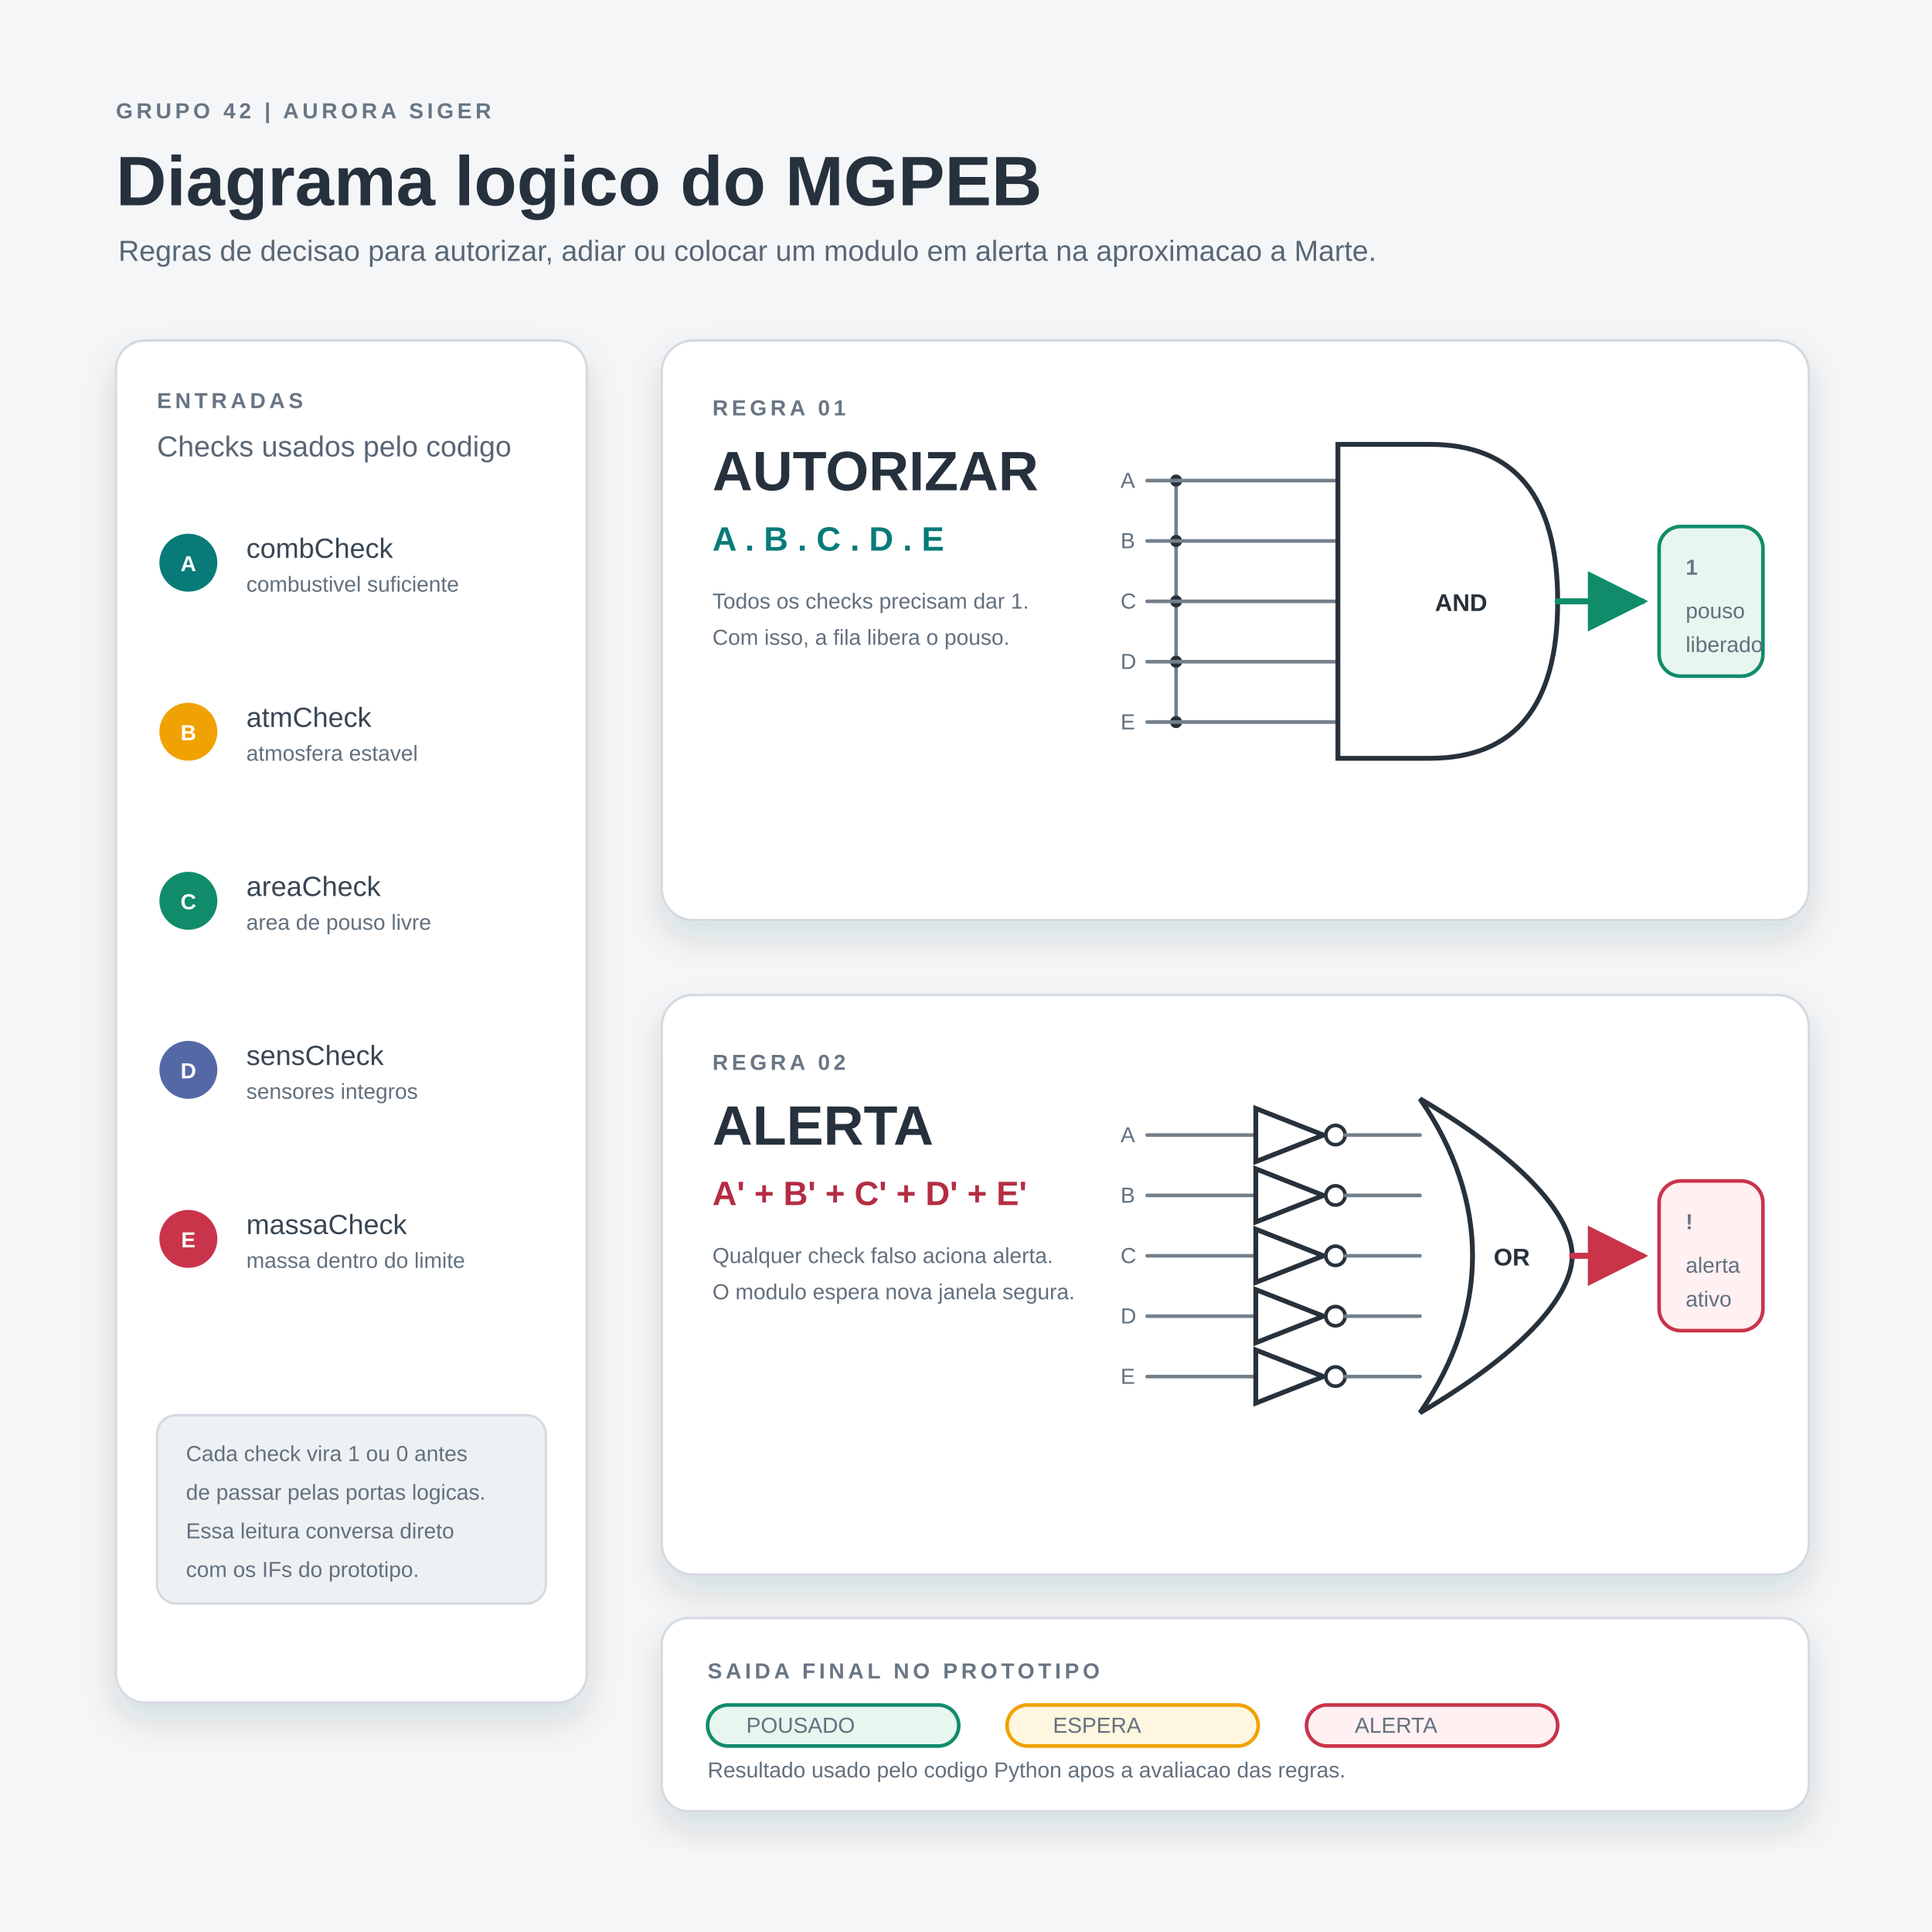
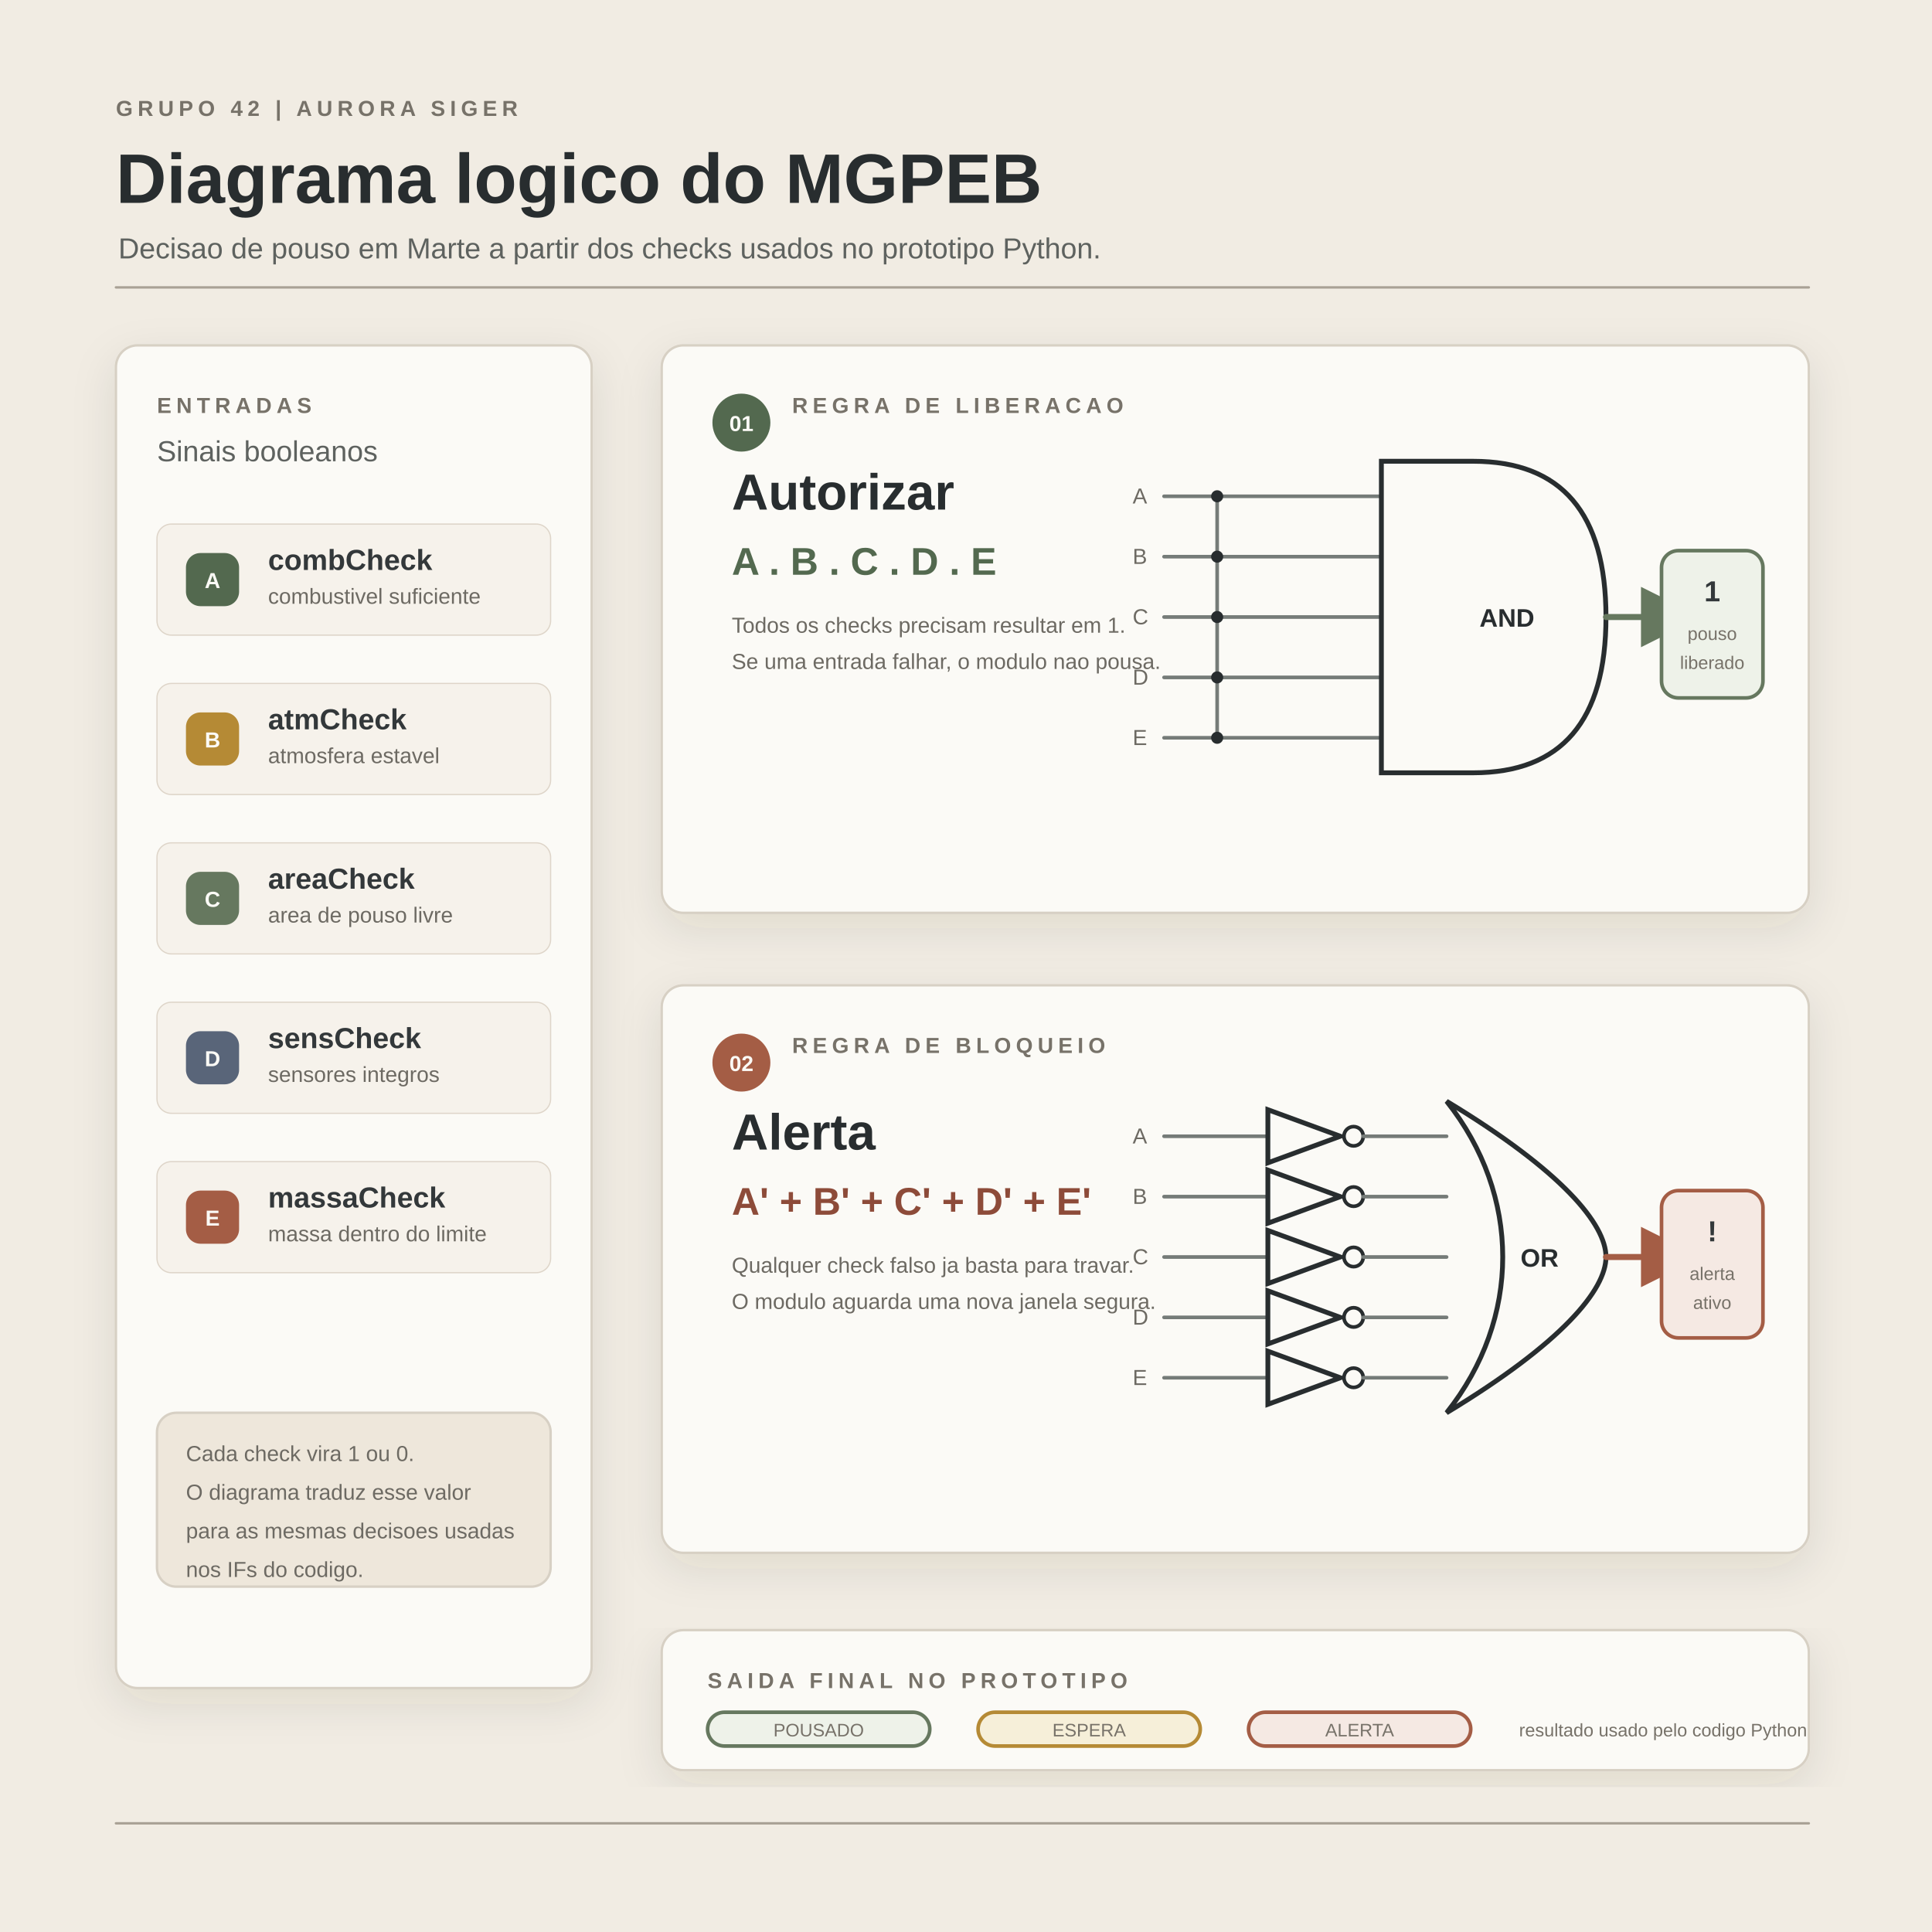
<svg xmlns="http://www.w3.org/2000/svg" width="1600" height="1600" viewBox="0 0 1600 1600">
  <defs>
-     <filter id="softShadow" x="-20%" y="-20%" width="140%" height="140%">
-       <feDropShadow dx="0" dy="14" stdDeviation="14" flood-color="#1f2933" flood-opacity="0.13" />
+     <filter id="paperShadow" x="-12%" y="-12%" width="124%" height="124%">
+       <feDropShadow dx="0" dy="12" stdDeviation="18" flood-color="#312d27" flood-opacity="0.10" />
    </filter>
-     <marker id="arrowGreen" markerWidth="12" markerHeight="12" refX="10" refY="6" orient="auto">
-       <path d="M 1 1 L 11 6 L 1 11 Z" fill="#118c6b" />
+     <marker id="arrowSage" markerWidth="12" markerHeight="12" refX="10" refY="6" orient="auto">
+       <path d="M 1 1 L 11 6 L 1 11 Z" fill="#66785f" />
    </marker>
-     <marker id="arrowRed" markerWidth="12" markerHeight="12" refX="10" refY="6" orient="auto">
-       <path d="M 1 1 L 11 6 L 1 11 Z" fill="#c9344b" />
+     <marker id="arrowClay" markerWidth="12" markerHeight="12" refX="10" refY="6" orient="auto">
+       <path d="M 1 1 L 11 6 L 1 11 Z" fill="#a45d45" />
    </marker>
    <style>
-       .bg { fill: #f4f6f8; }
-       .panel { fill: #ffffff; stroke: #d4dae0; stroke-width: 2; filter: url(#softShadow); }
-       .mutedPanel { fill: #edf1f4; stroke: #d4dae0; stroke-width: 2; }
-       .title { font-family: Arial, Helvetica, sans-serif; font-size: 58px; font-weight: 800; fill: #26313d; }
-       .subtitle { font-family: Arial, Helvetica, sans-serif; font-size: 24px; fill: #586775; }
-       .section { font-family: Arial, Helvetica, sans-serif; font-size: 18px; font-weight: 800; letter-spacing: 3px; fill: #687684; }
-       .ruleTitle { font-family: Arial, Helvetica, sans-serif; font-size: 46px; font-weight: 800; fill: #26313d; }
-       .label { font-family: Arial, Helvetica, sans-serif; font-size: 23px; fill: #394653; }
-       .small { font-family: Arial, Helvetica, sans-serif; font-size: 18px; fill: #62707d; }
-       .formula { font-family: Arial, Helvetica, sans-serif; font-size: 28px; font-weight: 800; fill: #087b79; }
-       .formulaRed { font-family: Arial, Helvetica, sans-serif; font-size: 28px; font-weight: 800; fill: #b42d43; }
-       .pillText { font-family: Arial, Helvetica, sans-serif; font-size: 18px; font-weight: 800; fill: #ffffff; }
-       .gateText { font-family: Arial, Helvetica, sans-serif; font-size: 20px; font-weight: 800; fill: #27313b; }
-       .bus { stroke: #73808c; stroke-width: 3; fill: none; stroke-linecap: round; }
-       .line { stroke: #73808c; stroke-width: 3; fill: none; stroke-linecap: round; stroke-linejoin: round; }
-       .greenLine { stroke: #118c6b; stroke-width: 5; fill: none; stroke-linecap: round; marker-end: url(#arrowGreen); }
-       .redLine { stroke: #c9344b; stroke-width: 5; fill: none; stroke-linecap: round; marker-end: url(#arrowRed); }
-       .gate { fill: #ffffff; stroke: #27313b; stroke-width: 4; }
-       .notDot { fill: #ffffff; stroke: #27313b; stroke-width: 3; }
-       .greenBox { fill: #e8f6f0; stroke: #118c6b; stroke-width: 3; }
-       .redBox { fill: #fff0f2; stroke: #c9344b; stroke-width: 3; }
-       .amberBox { fill: #fff6df; stroke: #f0a202; stroke-width: 3; }
-       .node { fill: #27313b; }
+       .bg { fill: #f1ece3; }
+       .paper { fill: #fbfaf6; stroke: #d7d0c4; stroke-width: 2; filter: url(#paperShadow); }
+       .soft { fill: #eee7db; stroke: #d7d0c4; stroke-width: 2; }
+       .ink { fill: #282d2f; }
+       .muted { fill: #6d6a63; }
+       .small { font-family: "Avenir Next", "Helvetica Neue", Arial, sans-serif; font-size: 18px; fill: #6d6a63; }
+       .tiny { font-family: "Avenir Next", "Helvetica Neue", Arial, sans-serif; font-size: 15px; fill: #777269; }
+       .eyebrow { font-family: "Avenir Next", "Helvetica Neue", Arial, sans-serif; font-size: 18px; font-weight: 700; letter-spacing: 4px; fill: #777269; }
+       .title { font-family: "Avenir Next", "Helvetica Neue", Arial, sans-serif; font-size: 58px; font-weight: 800; fill: #282d2f; }
+       .subtitle { font-family: "Avenir Next", "Helvetica Neue", Arial, sans-serif; font-size: 24px; fill: #5e625f; }
+       .panelTitle { font-family: "Avenir Next", "Helvetica Neue", Arial, sans-serif; font-size: 42px; font-weight: 800; fill: #282d2f; }
+       .label { font-family: "Avenir Next", "Helvetica Neue", Arial, sans-serif; font-size: 24px; font-weight: 700; fill: #33383a; }
+       .formulaSage { font-family: "Avenir Next", "Helvetica Neue", Arial, sans-serif; font-size: 32px; font-weight: 800; fill: #53694f; }
+       .formulaClay { font-family: "Avenir Next", "Helvetica Neue", Arial, sans-serif; font-size: 32px; font-weight: 800; fill: #8d4b39; }
+       .chipText { font-family: "Avenir Next", "Helvetica Neue", Arial, sans-serif; font-size: 18px; font-weight: 800; fill: #fbfaf6; }
+       .gateText { font-family: "Avenir Next", "Helvetica Neue", Arial, sans-serif; font-size: 21px; font-weight: 800; fill: #282d2f; }
+       .ruleNum { font-family: "Avenir Next", "Helvetica Neue", Arial, sans-serif; font-size: 18px; font-weight: 800; fill: #fbfaf6; }
+       .wire { stroke: #757b78; stroke-width: 3; fill: none; stroke-linecap: round; stroke-linejoin: round; }
+       .wireSoft { stroke: #a9a195; stroke-width: 2; fill: none; stroke-linecap: round; stroke-linejoin: round; }
+       .sageWire { stroke: #66785f; stroke-width: 5; fill: none; stroke-linecap: round; marker-end: url(#arrowSage); }
+       .clayWire { stroke: #a45d45; stroke-width: 5; fill: none; stroke-linecap: round; marker-end: url(#arrowClay); }
+       .gate { fill: #fbfaf6; stroke: #282d2f; stroke-width: 4; }
+       .notDot { fill: #fbfaf6; stroke: #282d2f; stroke-width: 3; }
+       .node { fill: #282d2f; }
+       .sageBox { fill: #eef2e9; stroke: #66785f; stroke-width: 3; }
+       .clayBox { fill: #f5e9e3; stroke: #a45d45; stroke-width: 3; }
+       .amberBox { fill: #f6efd9; stroke: #b58a35; stroke-width: 3; }
    </style>
  </defs>
  <rect class="bg" width="1600" height="1600" />
-   <text class="section" x="96" y="98">GRUPO 42 | AURORA SIGER</text>
-   <text class="title" x="96" y="170">Diagrama logico do MGPEB</text>
-   <text class="subtitle" x="98" y="216">Regras de decisao para autorizar, adiar ou colocar um modulo em alerta na aproximacao a Marte.</text>
-   <g transform="translate(96 282)">
-     <rect class="panel" x="0" y="0" width="390" height="1128" rx="24" />
-     <text class="section" x="34" y="56">ENTRADAS</text>
-     <text class="subtitle" x="34" y="96">Checks usados pelo codigo</text>
-     <g transform="translate(36 160)">
-       <circle cx="24" cy="24" r="24" fill="#087b79" />
-       <text class="pillText" x="24" y="31" text-anchor="middle">A</text>
-       <text class="label" x="72" y="20">combCheck</text>
-       <text class="small" x="72" y="48">combustivel suficiente</text>
+   <path d="M 96 238 H 1498" class="wireSoft" />
+   <path d="M 96 1510 H 1498" class="wireSoft" />
+   <text class="eyebrow" x="96" y="96">GRUPO 42 | AURORA SIGER</text>
+   <text class="title" x="96" y="168">Diagrama logico do MGPEB</text>
+   <text class="subtitle" x="98" y="214">Decisao de pouso em Marte a partir dos checks usados no prototipo Python.</text>
+   <g transform="translate(96 286)">
+     <rect class="paper" x="0" y="0" width="394" height="1112" rx="18" />
+     <text class="eyebrow" x="34" y="56">ENTRADAS</text>
+     <text class="subtitle" x="34" y="96">Sinais booleanos</text>
+     <g transform="translate(34 148)">
+       <rect x="0" y="0" width="326" height="92" rx="12" fill="#f6f2eb" stroke="#ded5c9" />
+       <rect x="24" y="24" width="44" height="44" rx="12" fill="#53694f" />
+       <text class="chipText" x="46" y="53" text-anchor="middle">A</text>
+       <text class="label" x="92" y="38">combCheck</text>
+       <text class="small" x="92" y="66">combustivel suficiente</text>
    </g>
-     <g transform="translate(36 300)">
-       <circle cx="24" cy="24" r="24" fill="#f0a202" />
-       <text class="pillText" x="24" y="31" text-anchor="middle">B</text>
-       <text class="label" x="72" y="20">atmCheck</text>
-       <text class="small" x="72" y="48">atmosfera estavel</text>
+     <g transform="translate(34 280)">
+       <rect x="0" y="0" width="326" height="92" rx="12" fill="#f6f2eb" stroke="#ded5c9" />
+       <rect x="24" y="24" width="44" height="44" rx="12" fill="#b58a35" />
+       <text class="chipText" x="46" y="53" text-anchor="middle">B</text>
+       <text class="label" x="92" y="38">atmCheck</text>
+       <text class="small" x="92" y="66">atmosfera estavel</text>
    </g>
-     <g transform="translate(36 440)">
-       <circle cx="24" cy="24" r="24" fill="#118c6b" />
-       <text class="pillText" x="24" y="31" text-anchor="middle">C</text>
-       <text class="label" x="72" y="20">areaCheck</text>
-       <text class="small" x="72" y="48">area de pouso livre</text>
+     <g transform="translate(34 412)">
+       <rect x="0" y="0" width="326" height="92" rx="12" fill="#f6f2eb" stroke="#ded5c9" />
+       <rect x="24" y="24" width="44" height="44" rx="12" fill="#66785f" />
+       <text class="chipText" x="46" y="53" text-anchor="middle">C</text>
+       <text class="label" x="92" y="38">areaCheck</text>
+       <text class="small" x="92" y="66">area de pouso livre</text>
    </g>
-     <g transform="translate(36 580)">
-       <circle cx="24" cy="24" r="24" fill="#5568a6" />
-       <text class="pillText" x="24" y="31" text-anchor="middle">D</text>
-       <text class="label" x="72" y="20">sensCheck</text>
-       <text class="small" x="72" y="48">sensores integros</text>
+     <g transform="translate(34 544)">
+       <rect x="0" y="0" width="326" height="92" rx="12" fill="#f6f2eb" stroke="#ded5c9" />
+       <rect x="24" y="24" width="44" height="44" rx="12" fill="#596579" />
+       <text class="chipText" x="46" y="53" text-anchor="middle">D</text>
+       <text class="label" x="92" y="38">sensCheck</text>
+       <text class="small" x="92" y="66">sensores integros</text>
    </g>
-     <g transform="translate(36 720)">
-       <circle cx="24" cy="24" r="24" fill="#c9344b" />
-       <text class="pillText" x="24" y="31" text-anchor="middle">E</text>
-       <text class="label" x="72" y="20">massaCheck</text>
-       <text class="small" x="72" y="48">massa dentro do limite</text>
+     <g transform="translate(34 676)">
+       <rect x="0" y="0" width="326" height="92" rx="12" fill="#f6f2eb" stroke="#ded5c9" />
+       <rect x="24" y="24" width="44" height="44" rx="12" fill="#a45d45" />
+       <text class="chipText" x="46" y="53" text-anchor="middle">E</text>
+       <text class="label" x="92" y="38">massaCheck</text>
+       <text class="small" x="92" y="66">massa dentro do limite</text>
    </g>
-     <rect class="mutedPanel" x="34" y="890" width="322" height="156" rx="16" />
-     <text class="small" x="58" y="928">Cada check vira 1 ou 0 antes</text>
-     <text class="small" x="58" y="960">de passar pelas portas logicas.</text>
-     <text class="small" x="58" y="992">Essa leitura conversa direto</text>
-     <text class="small" x="58" y="1024">com os IFs do prototipo.</text>
+     <rect class="soft" x="34" y="884" width="326" height="144" rx="16" />
+     <text class="small" x="58" y="924">Cada check vira 1 ou 0.</text>
+     <text class="small" x="58" y="956">O diagrama traduz esse valor</text>
+     <text class="small" x="58" y="988">para as mesmas decisoes usadas</text>
+     <text class="small" x="58" y="1020">nos IFs do codigo.</text>
  </g>
-   <g transform="translate(548 282)">
-     <rect class="panel" x="0" y="0" width="950" height="480" rx="26" />
-     <text class="section" x="42" y="62">REGRA 01</text>
-     <text class="ruleTitle" x="42" y="124">AUTORIZAR</text>
-     <text class="formula" x="42" y="174">A . B . C . D . E</text>
-     <text class="small" x="42" y="222">Todos os checks precisam dar 1.</text>
-     <text class="small" x="42" y="252">Com isso, a fila libera o pouso.</text>
-     <line class="bus" x1="426" y1="116" x2="426" y2="316" />
-     <circle class="node" cx="426" cy="116" r="5" />
-     <circle class="node" cx="426" cy="166" r="5" />
-     <circle class="node" cx="426" cy="216" r="5" />
-     <circle class="node" cx="426" cy="266" r="5" />
-     <circle class="node" cx="426" cy="316" r="5" />
-     <text class="small" x="380" y="122">A</text>
-     <text class="small" x="380" y="172">B</text>
-     <text class="small" x="380" y="222">C</text>
-     <text class="small" x="380" y="272">D</text>
-     <text class="small" x="380" y="322">E</text>
-     <line class="line" x1="402" y1="116" x2="560" y2="116" />
-     <line class="line" x1="402" y1="166" x2="560" y2="166" />
-     <line class="line" x1="402" y1="216" x2="560" y2="216" />
-     <line class="line" x1="402" y1="266" x2="560" y2="266" />
-     <line class="line" x1="402" y1="316" x2="560" y2="316" />
-     <path class="gate" d="M 560 86 L 636 86 Q 742 86 742 216 Q 742 346 636 346 L 560 346 Z" />
-     <text class="gateText" x="662" y="224" text-anchor="middle">AND</text>
-     <line class="greenLine" x1="742" y1="216" x2="812" y2="216" />
-     <rect class="greenBox" x="826" y="154" width="86" height="124" rx="18" />
-     <text class="section" x="848" y="194" fill="#118c6b">1</text>
-     <text class="small" x="848" y="230">pouso</text>
-     <text class="small" x="848" y="258">liberado</text>
+   <g transform="translate(548 286)">
+     <rect class="paper" x="0" y="0" width="950" height="470" rx="18" />
+     <circle cx="66" cy="64" r="24" fill="#53694f" />
+     <text class="ruleNum" x="66" y="71" text-anchor="middle">01</text>
+     <text class="eyebrow" x="108" y="56">REGRA DE LIBERACAO</text>
+     <text class="panelTitle" x="58" y="136">Autorizar</text>
+     <text class="formulaSage" x="58" y="190">A . B . C . D . E</text>
+     <text class="small" x="58" y="238">Todos os checks precisam resultar em 1.</text>
+     <text class="small" x="58" y="268">Se uma entrada falhar, o modulo nao pousa.</text>
+     <g transform="translate(390 78)">
+       <text class="small" x="0" y="53">A</text>
+       <text class="small" x="0" y="103">B</text>
+       <text class="small" x="0" y="153">C</text>
+       <text class="small" x="0" y="203">D</text>
+       <text class="small" x="0" y="253">E</text>
+       <line class="wire" x1="26" y1="47" x2="206" y2="47" />
+       <line class="wire" x1="26" y1="97" x2="206" y2="97" />
+       <line class="wire" x1="26" y1="147" x2="206" y2="147" />
+       <line class="wire" x1="26" y1="197" x2="206" y2="197" />
+       <line class="wire" x1="26" y1="247" x2="206" y2="247" />
+       <line class="wire" x1="70" y1="47" x2="70" y2="247" />
+       <circle class="node" cx="70" cy="47" r="5" />
+       <circle class="node" cx="70" cy="97" r="5" />
+       <circle class="node" cx="70" cy="147" r="5" />
+       <circle class="node" cx="70" cy="197" r="5" />
+       <circle class="node" cx="70" cy="247" r="5" />
+       <path class="gate" d="M 206 18 L 282 18 Q 392 18 392 147 Q 392 276 282 276 L 206 276 Z" />
+       <text class="gateText" x="310" y="155" text-anchor="middle">AND</text>
+       <line class="sageWire" x1="392" y1="147" x2="466" y2="147" />
+     </g>
+     <g transform="translate(828 170)">
+       <rect class="sageBox" x="0" y="0" width="84" height="122" rx="14" />
+       <text class="label" x="42" y="42" text-anchor="middle" fill="#53694f">1</text>
+       <text class="tiny" x="42" y="74" text-anchor="middle">pouso</text>
+       <text class="tiny" x="42" y="98" text-anchor="middle">liberado</text>
+     </g>
  </g>
-   <g transform="translate(548 824)">
-     <rect class="panel" x="0" y="0" width="950" height="480" rx="26" />
-     <text class="section" x="42" y="62">REGRA 02</text>
-     <text class="ruleTitle" x="42" y="124">ALERTA</text>
-     <text class="formulaRed" x="42" y="174">A' + B' + C' + D' + E'</text>
-     <text class="small" x="42" y="222">Qualquer check falso aciona alerta.</text>
-     <text class="small" x="42" y="252">O modulo espera nova janela segura.</text>
-     <text class="small" x="380" y="122">A</text>
-     <text class="small" x="380" y="172">B</text>
-     <text class="small" x="380" y="222">C</text>
-     <text class="small" x="380" y="272">D</text>
-     <text class="small" x="380" y="322">E</text>
-     <line class="line" x1="402" y1="116" x2="492" y2="116" />
-     <line class="line" x1="402" y1="166" x2="492" y2="166" />
-     <line class="line" x1="402" y1="216" x2="492" y2="216" />
-     <line class="line" x1="402" y1="266" x2="492" y2="266" />
-     <line class="line" x1="402" y1="316" x2="492" y2="316" />
-     <polygon class="gate" points="492,94 548,116 492,138" />
-     <circle class="notDot" cx="558" cy="116" r="8" />
-     <polygon class="gate" points="492,144 548,166 492,188" />
-     <circle class="notDot" cx="558" cy="166" r="8" />
-     <polygon class="gate" points="492,194 548,216 492,238" />
-     <circle class="notDot" cx="558" cy="216" r="8" />
-     <polygon class="gate" points="492,244 548,266 492,288" />
-     <circle class="notDot" cx="558" cy="266" r="8" />
-     <polygon class="gate" points="492,294 548,316 492,338" />
-     <circle class="notDot" cx="558" cy="316" r="8" />
-     <line class="line" x1="566" y1="116" x2="628" y2="116" />
-     <line class="line" x1="566" y1="166" x2="628" y2="166" />
-     <line class="line" x1="566" y1="216" x2="628" y2="216" />
-     <line class="line" x1="566" y1="266" x2="628" y2="266" />
-     <line class="line" x1="566" y1="316" x2="628" y2="316" />
-     <path class="gate" d="M 628 86 C 720 140 754 186 754 216 C 754 246 720 292 628 346 C 686 262 686 170 628 86 Z" />
-     <text class="gateText" x="704" y="224" text-anchor="middle">OR</text>
-     <line class="redLine" x1="754" y1="216" x2="812" y2="216" />
-     <rect class="redBox" x="826" y="154" width="86" height="124" rx="18" />
-     <text class="section" x="848" y="194" fill="#c9344b">!</text>
-     <text class="small" x="848" y="230">alerta</text>
-     <text class="small" x="848" y="258">ativo</text>
+   <g transform="translate(548 816)">
+     <rect class="paper" x="0" y="0" width="950" height="470" rx="18" />
+     <circle cx="66" cy="64" r="24" fill="#a45d45" />
+     <text class="ruleNum" x="66" y="71" text-anchor="middle">02</text>
+     <text class="eyebrow" x="108" y="56">REGRA DE BLOQUEIO</text>
+     <text class="panelTitle" x="58" y="136">Alerta</text>
+     <text class="formulaClay" x="58" y="190">A' + B' + C' + D' + E'</text>
+     <text class="small" x="58" y="238">Qualquer check falso ja basta para travar.</text>
+     <text class="small" x="58" y="268">O modulo aguarda uma nova janela segura.</text>
+     <g transform="translate(390 78)">
+       <text class="small" x="0" y="53">A</text>
+       <text class="small" x="0" y="103">B</text>
+       <text class="small" x="0" y="153">C</text>
+       <text class="small" x="0" y="203">D</text>
+       <text class="small" x="0" y="253">E</text>
+       <line class="wire" x1="26" y1="47" x2="112" y2="47" />
+       <line class="wire" x1="26" y1="97" x2="112" y2="97" />
+       <line class="wire" x1="26" y1="147" x2="112" y2="147" />
+       <line class="wire" x1="26" y1="197" x2="112" y2="197" />
+       <line class="wire" x1="26" y1="247" x2="112" y2="247" />
+       <polygon class="gate" points="112,25 172,47 112,69" />
+       <circle class="notDot" cx="183" cy="47" r="8" />
+       <polygon class="gate" points="112,75 172,97 112,119" />
+       <circle class="notDot" cx="183" cy="97" r="8" />
+       <polygon class="gate" points="112,125 172,147 112,169" />
+       <circle class="notDot" cx="183" cy="147" r="8" />
+       <polygon class="gate" points="112,175 172,197 112,219" />
+       <circle class="notDot" cx="183" cy="197" r="8" />
+       <polygon class="gate" points="112,225 172,247 112,269" />
+       <circle class="notDot" cx="183" cy="247" r="8" />
+       <line class="wire" x1="191" y1="47" x2="260" y2="47" />
+       <line class="wire" x1="191" y1="97" x2="260" y2="97" />
+       <line class="wire" x1="191" y1="147" x2="260" y2="147" />
+       <line class="wire" x1="191" y1="197" x2="260" y2="197" />
+       <line class="wire" x1="191" y1="247" x2="260" y2="247" />
+       <path class="gate" d="M 260 18 C 356 76 392 120 392 147 C 392 174 356 218 260 276 C 322 198 322 96 260 18 Z" />
+       <text class="gateText" x="337" y="155" text-anchor="middle">OR</text>
+       <line class="clayWire" x1="392" y1="147" x2="466" y2="147" />
+     </g>
+     <g transform="translate(828 170)">
+       <rect class="clayBox" x="0" y="0" width="84" height="122" rx="14" />
+       <text class="label" x="42" y="42" text-anchor="middle" fill="#8d4b39">!</text>
+       <text class="tiny" x="42" y="74" text-anchor="middle">alerta</text>
+       <text class="tiny" x="42" y="98" text-anchor="middle">ativo</text>
+     </g>
  </g>
-   <g transform="translate(548 1340)">
-     <rect class="panel" x="0" y="0" width="950" height="160" rx="22" />
-     <text class="section" x="38" y="50">SAIDA FINAL NO PROTOTIPO</text>
-     <rect class="greenBox" x="38" y="72" width="208" height="34" rx="17" />
-     <text class="small" x="70" y="95" fill="#118c6b">POUSADO</text>
-     <rect class="amberBox" x="286" y="72" width="208" height="34" rx="17" />
-     <text class="small" x="324" y="95" fill="#a96f00">ESPERA</text>
-     <rect class="redBox" x="534" y="72" width="208" height="34" rx="17" />
-     <text class="small" x="574" y="95" fill="#c9344b">ALERTA</text>
-     <text class="small" x="38" y="132">Resultado usado pelo codigo Python apos a avaliacao das regras.</text>
+   <g transform="translate(548 1350)">
+     <rect class="paper" x="0" y="0" width="950" height="116" rx="18" />
+     <text class="eyebrow" x="38" y="48">SAIDA FINAL NO PROTOTIPO</text>
+     <rect class="sageBox" x="38" y="68" width="184" height="28" rx="14" />
+     <text class="tiny" x="130" y="88" text-anchor="middle" fill="#53694f">POUSADO</text>
+     <rect class="amberBox" x="262" y="68" width="184" height="28" rx="14" />
+     <text class="tiny" x="354" y="88" text-anchor="middle" fill="#81601f">ESPERA</text>
+     <rect class="clayBox" x="486" y="68" width="184" height="28" rx="14" />
+     <text class="tiny" x="578" y="88" text-anchor="middle" fill="#8d4b39">ALERTA</text>
+     <text class="tiny" x="710" y="88">resultado usado pelo codigo Python</text>
  </g>
</svg>
